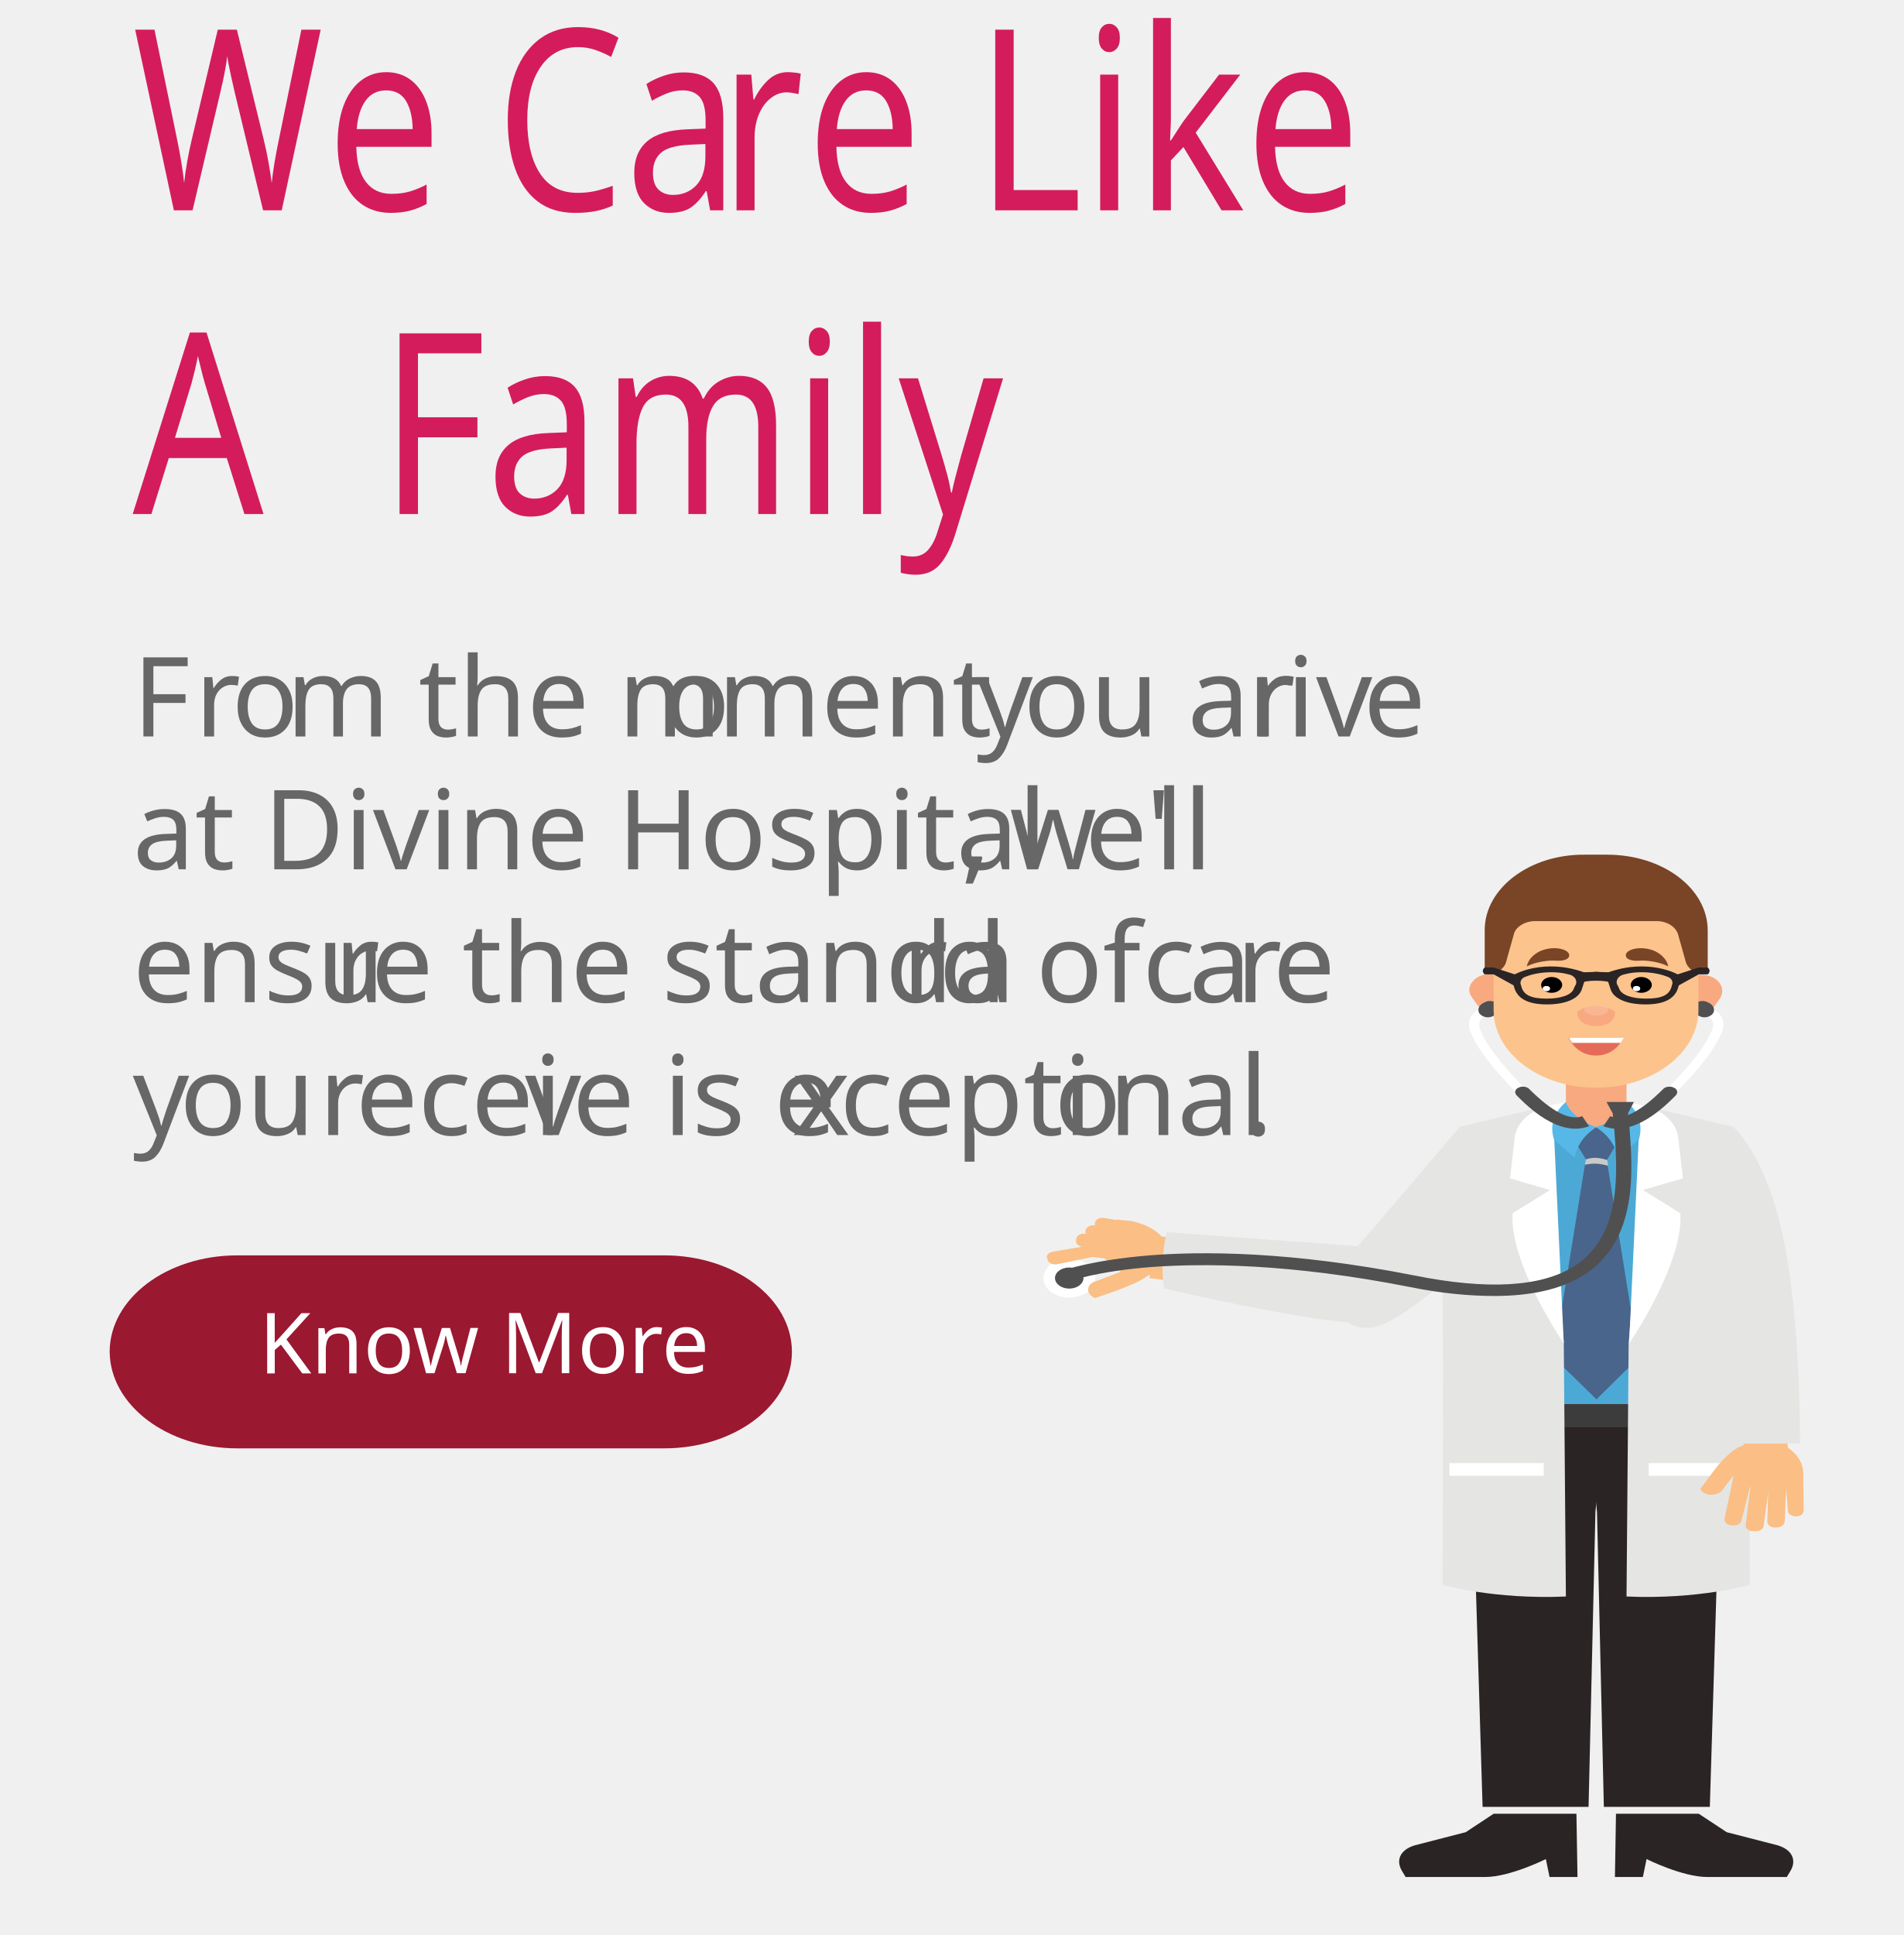
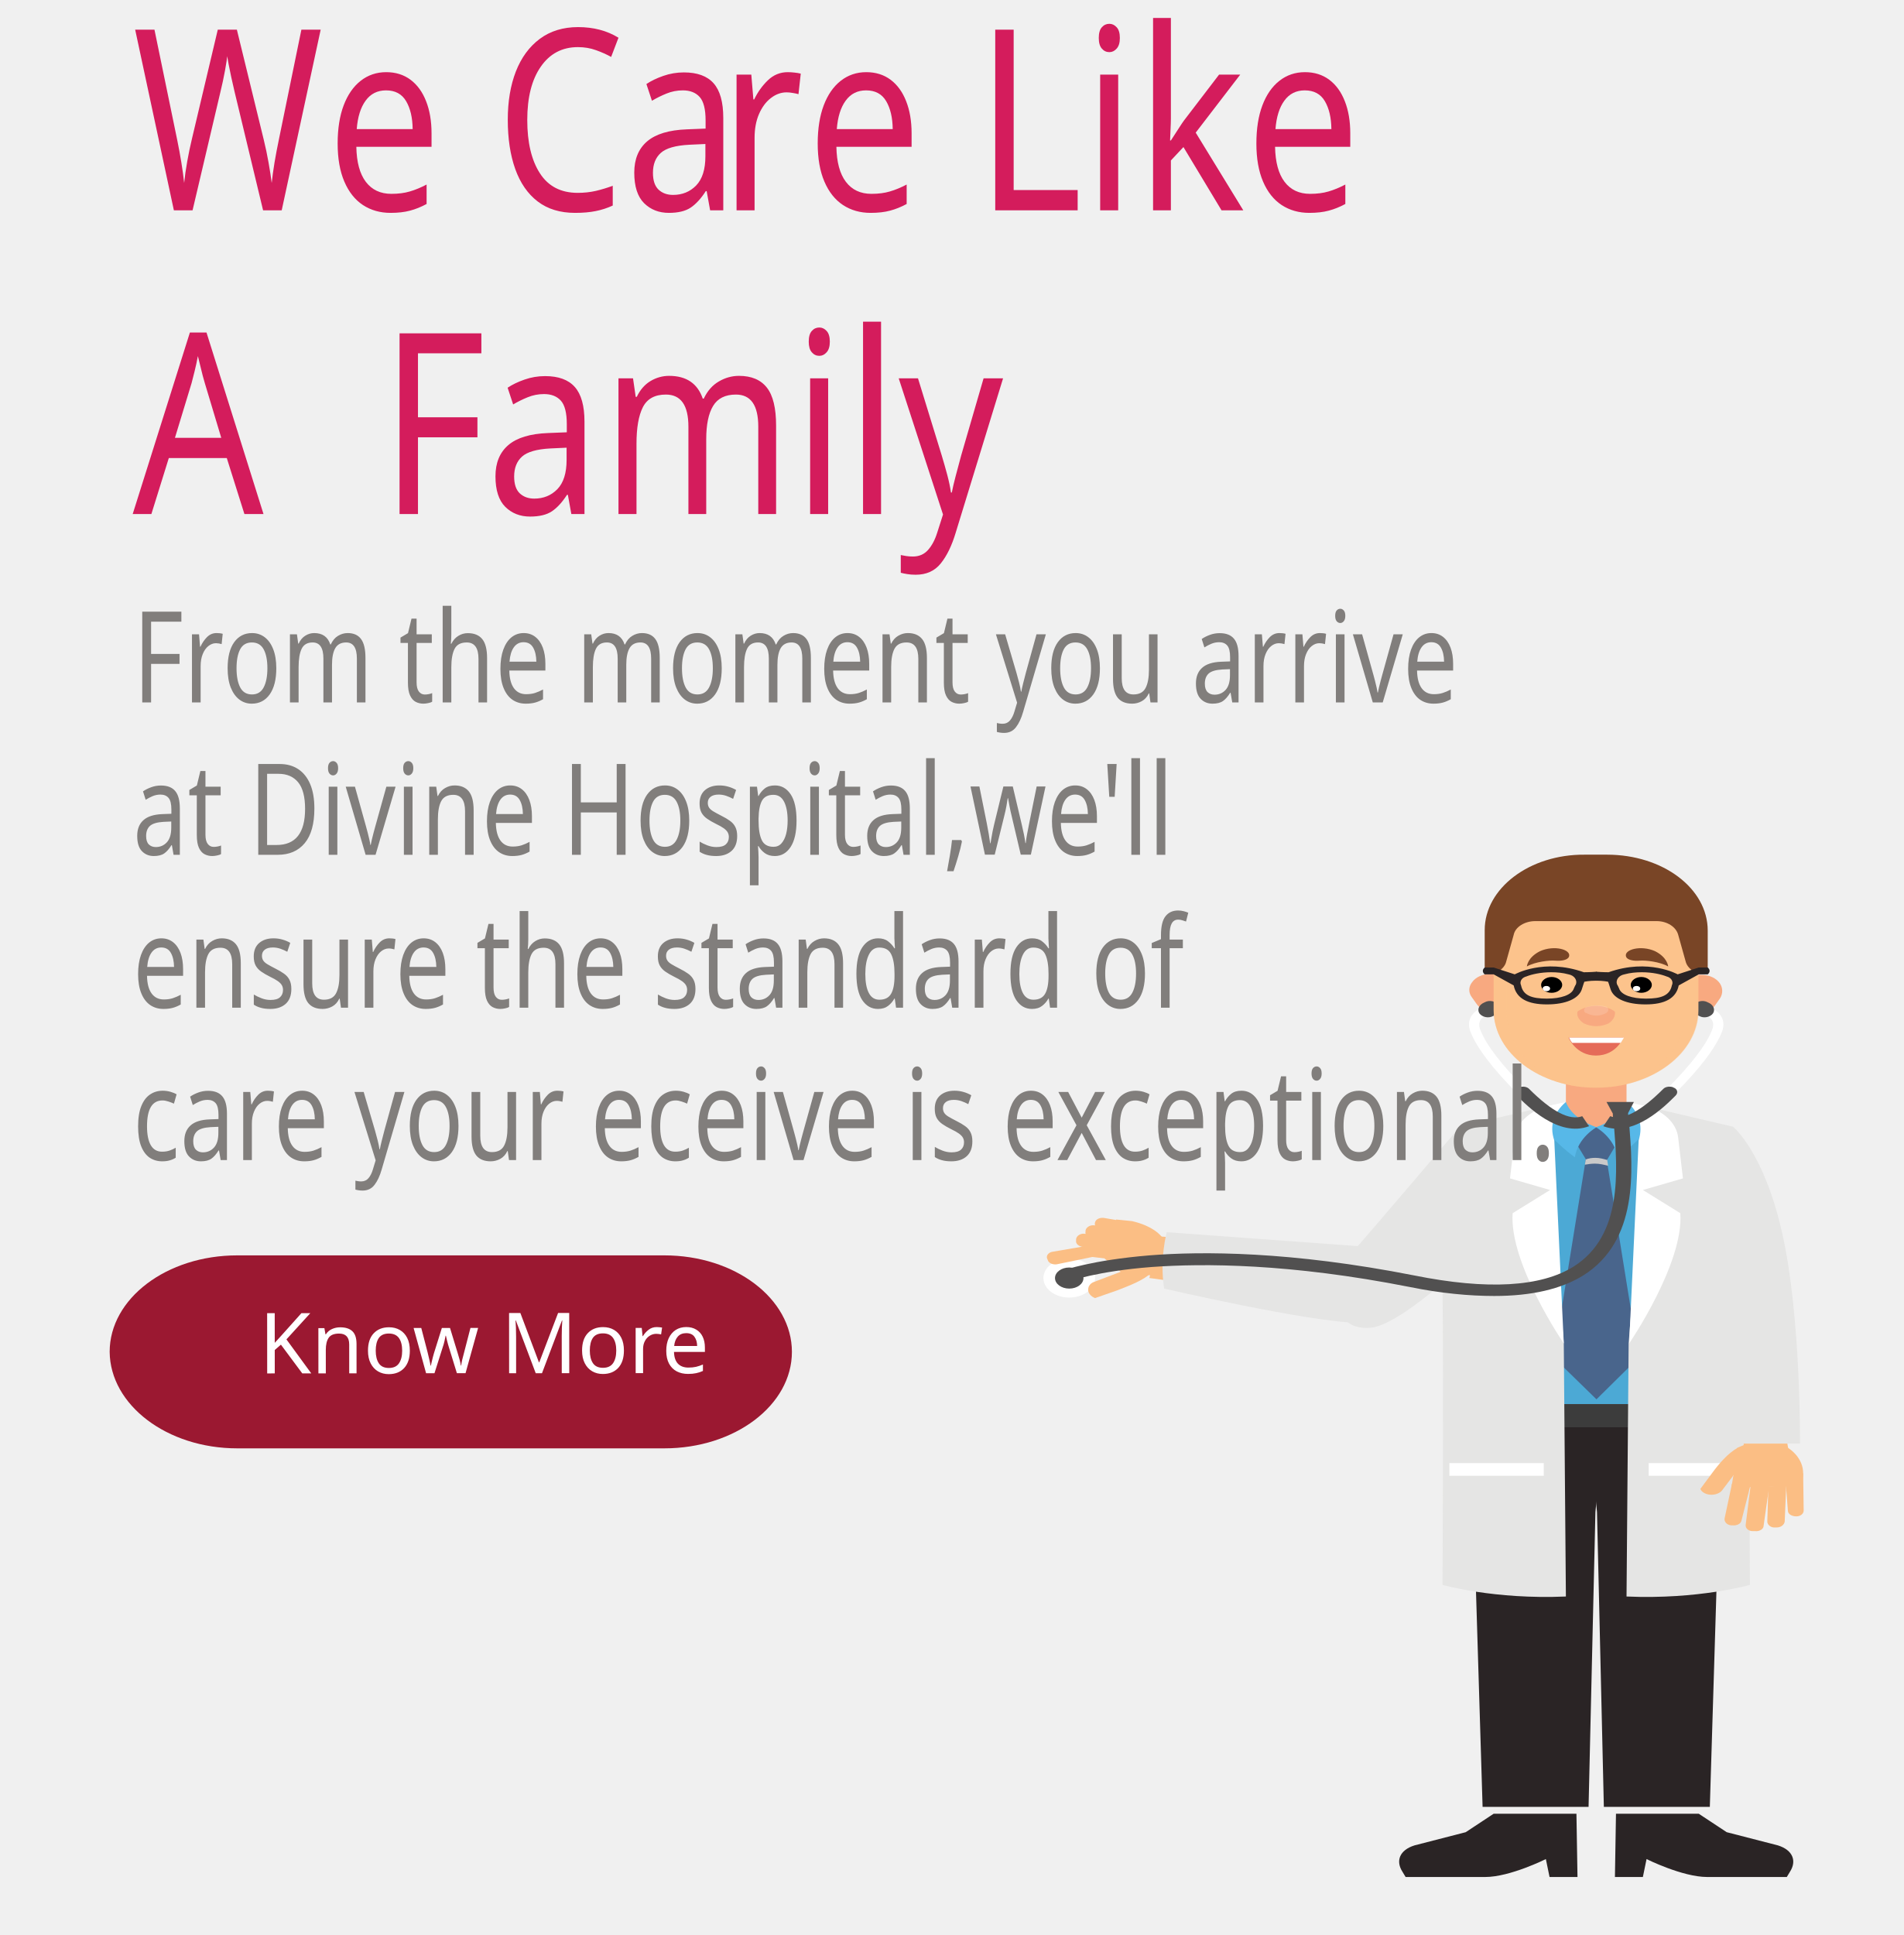
<svg xmlns="http://www.w3.org/2000/svg" version="1.1" id="Layer_1" x="0px" y="0px" viewBox="0 0 361 367" style="enable-background:new 0 0 361 367;" xml:space="preserve">
  <style type="text/css">
	.st0{fill:#D41C5C;}
	.st1{font-family:'TimesNewRomanPS-BoldMT';}
	.st2{font-size:48px;}
	.st3{letter-spacing:-2.5;}
- 	.st4{fill:#676767;}
- 	.st5{font-family:'ACaslonPro-Regular';}
- 	.st6{font-size:21px;}
- 	.st7{fill:#4CA9D5;}
- 	.st8{fill:#49658C;}
- 	.st9{fill:#C9C9C9;}
- 	.st10{fill:#F0EFEF;}
- 	.st11{fill:#2A2425;}
- 	.st12{fill:#3C3C3C;}
- 	.st13{fill:#F8A980;}
- 	.st14{fill:none;}
- 	.st15{fill:#57B8E8;}
- 	.st16{fill:#E5E5E4;}
- 	.st17{fill:#FFFFFF;}
- 	.st18{fill:#515050;}
- 	.st19{fill:#FCC38C;}
- 	.st20{opacity:0.5;fill:#FCC38C;enable-background:new    ;}
- 	.st21{opacity:0.35;fill:#FCC38C;enable-background:new    ;}
- 	.st22{fill:#E56B59;}
- 	.st23{opacity:0.15;fill:#FFFFFF;enable-background:new    ;}
- 	.st24{fill:#794526;}
- 	.st25{opacity:0.25;fill:#FFFFFF;enable-background:new    ;}
- 	.st26{fill:#FBBE84;}
- 	.st27{opacity:0.9;fill:#91001C;}
- 	.st28{font-size:16px;}
+ 	.st4{fill:#4CA9D5;}
+ 	.st5{fill:#49658C;}
+ 	.st6{fill:#C9C9C9;}
+ 	.st7{fill:#F0EFEF;}
+ 	.st8{fill:#2A2425;}
+ 	.st9{fill:#3C3C3C;}
+ 	.st10{fill:#F8A980;}
+ 	.st11{fill:none;}
+ 	.st12{fill:#57B8E8;}
+ 	.st13{fill:#E5E5E4;}
+ 	.st14{fill:#FFFFFF;}
+ 	.st15{fill:#515050;}
+ 	.st16{fill:#FCC38C;}
+ 	.st17{opacity:0.5;fill:#FCC38C;enable-background:new    ;}
+ 	.st18{opacity:0.35;fill:#FCC38C;enable-background:new    ;}
+ 	.st19{fill:#E56B59;}
+ 	.st20{opacity:0.15;fill:#FFFFFF;enable-background:new    ;}
+ 	.st21{fill:#794526;}
+ 	.st22{opacity:0.25;fill:#FFFFFF;enable-background:new    ;}
+ 	.st23{fill:#FBBE84;}
+ 	.st24{opacity:0.9;fill:#91001C;enable-background:new    ;}
+ 	.st25{font-family:'ACaslonPro-Regular';}
+ 	.st26{font-size:16px;}
+ 	.st27{fill:#817E7C;}
+ 	.st28{font-family:'TimesNewRomanPSMT';}
+ 	.st29{font-size:24.106px;}
</style>
  <text transform="matrix(0.81 0 0 1 25.1699 39.8901)" class="st0 st1 st2 st3">W</text>
  <text transform="matrix(0.81 0 0 1 61.9033 39.8901)" class="st0 st1 st2">e Ca</text>
  <text transform="matrix(0.81 0 0 1 136.3989 39.8901)" class="st0 st1 st2">r</text>
  <text transform="matrix(0.81 0 0 1 152.9551 39.8901)" class="st0 st1 st2">e Like </text>
  <text transform="matrix(0.81 0 0 1 25.1699 97.4902)" class="st0 st1 st2 st3">A</text>
  <text transform="matrix(0.81 0 0 1 61.9033 97.4902)" class="st0 st1 st2"> Family</text>
-   <text transform="matrix(1 0 0 1 25.17 139.68)" class="st4 st5 st6">F</text>
-   <text transform="matrix(1 0 0 1 36.97 139.68)" class="st4 st5 st6">r</text>
-   <text transform="matrix(1 0 0 1 43.92 139.68)" class="st4 st5 st6">o</text>
-   <text transform="matrix(1 0 0 1 54.28 139.68)" class="st4 st5 st6">m the m</text>
-   <text transform="matrix(1 0 0 1 125.76 139.68)" class="st4 st5 st6">o</text>
-   <text transform="matrix(1 0 0 1 136.11 139.68)" class="st4 st5 st6">ment </text>
-   <text transform="matrix(1 0 0 1 185.19 139.68)" class="st4 st5 st6">y</text>
-   <text transform="matrix(1 0 0 1 194.09 139.68)" class="st4 st5 st6">ou ar</text>
-   <text transform="matrix(1 0 0 1 236.64 139.68)" class="st4 st5 st6">r</text>
-   <text transform="matrix(1 0 0 1 244.01 139.68)" class="st4 st5 st6">i</text>
-   <text transform="matrix(1 0 0 1 249.61 139.68)" class="st4 st5 st6">v</text>
-   <text transform="matrix(1 0 0 1 258.58 139.68)" class="st4 st5 st6">e</text>
-   <text transform="matrix(1 0 0 1 25.17 164.88)" class="st4 st5 st6">at Divine Hospital</text>
-   <text transform="matrix(1 0 0 1 182.29 164.88)" class="st4 st5 st6">,</text>
-   <text transform="matrix(1 0 0 1 186.15 164.88)" class="st4 st5 st6"> </text>
-   <text transform="matrix(1 0 0 1 191.49 164.88)" class="st4 st5 st6">w</text>
-   <text transform="matrix(1 0 0 1 205.77 164.88)" class="st4 st5 st6">e'</text>
-   <text transform="matrix(1 0 0 1 219.04 164.88)" class="st4 st5 st6">l</text>
-   <text transform="matrix(1 0 0 1 224.52 164.88)" class="st4 st5 st6">l</text>
-   <text transform="matrix(1 0 0 1 25.17 190.08)" class="st4 st5 st6">ensu</text>
-   <text transform="matrix(1 0 0 1 63.39 190.08)" class="st4 st5 st6">r</text>
-   <text transform="matrix(1 0 0 1 70.34 190.08)" class="st4 st5 st6">e the standa</text>
-   <text transform="matrix(1 0 0 1 171.14 190.08)" class="st4 st5 st6">r</text>
-   <text transform="matrix(1 0 0 1 178.09 190.08)" class="st4 st5 st6">d of </text>
-   <text transform="matrix(1 0 0 1 216.67 190.08)" class="st4 st5 st6">c</text>
-   <text transform="matrix(1 0 0 1 225.51 190.08)" class="st4 st5 st6">a</text>
-   <text transform="matrix(1 0 0 1 234.47 190.08)" class="st4 st5 st6">r</text>
-   <text transform="matrix(1 0 0 1 241.42 190.08)" class="st4 st5 st6">e </text>
-   <text transform="matrix(1 0 0 1 25.17 215.28)" class="st4 st5 st6">y</text>
-   <text transform="matrix(1 0 0 1 34.07 215.28)" class="st4 st5 st6">ou </text>
-   <text transform="matrix(1 0 0 1 60.49 215.28)" class="st4 st5 st6">r</text>
-   <text transform="matrix(1 0 0 1 67.44 215.28)" class="st4 st5 st6">ecei</text>
-   <text transform="matrix(1 0 0 1 99.57 215.28)" class="st4 st5 st6">v</text>
-   <text transform="matrix(1 0 0 1 108.54 215.28)" class="st4 st5 st6">e is e</text>
-   <text transform="matrix(1 0 0 1 150.18 215.28)" class="st4 st5 st6">x</text>
-   <text transform="matrix(1 0 0 1 159.27 215.28)" class="st4 st5 st6">cepti</text>
-   <text transform="matrix(1 0 0 1 199.95 215.28)" class="st4 st5 st6">o</text>
-   <text transform="matrix(1 0 0 1 210.3 215.28)" class="st4 st5 st6">nal</text>
-   <text transform="matrix(1 0 0 1 235.82 215.28)" class="st4 st5 st6">.</text>
  <g>
    <g>
      <g>
-         <path class="st7" d="M317.3,212.5c-0.6,0-1.2,0-1.9,0l-12.6-6.1l-12.6,6.1c-0.6,0-1.2,0-1.9,0c-8.6,0.4-12.6,4.7-12.4,9l0,0l0,0     c0,0.5,5.1,31.2,5.1,31.2l-1.9,13.6h23.7h23.7l-1.9-13.6c0,0,5.1-30.7,5.1-31.2l0,0l0,0C329.9,217.2,325.8,212.9,317.3,212.5z" />
-         <polygon class="st8" points="294.7,257.5 300.8,219.7 302.8,217.4 304.7,219.7 310.8,257.5 302.8,265.4    " />
-         <path class="st9" d="M300.6,220.9l0.2-1.2l2-2.3l2,2.3l0.2,1.4c-0.8-0.2-1.6-0.4-2.5-0.4C301.8,220.7,301.2,220.8,300.6,220.9z" />
-         <g>
-           <polygon class="st10" points="322.5,337.5 322.2,344 322.2,344 306.5,344 306.4,337.5     " />
-           <path class="st11" d="M311.6,356h-5.3l0.2-12h15.7l5.3,3.5l9.7,2.5c2.9,0.9,3.6,3,2.3,5l-0.6,1h-15.1c-4.7,0-11.5-3.4-11.5-3.4      L311.6,356z" />
-           <polygon class="st10" points="283,337.5 283.3,344 283.3,344 299,344 299.1,337.5     " />
-           <path class="st11" d="M293.9,356h5.3l-0.2-12h-15.7l-5.3,3.5l-9.7,2.5c-2.9,0.9-3.6,3-2.3,5l0.6,1h15.1c4.7,0,11.5-3.4,11.5-3.4      L293.9,356z" />
-         </g>
-         <g>
-           <polygon class="st11" points="302.9,286.8 304.2,342.7 324.3,342.7 326.6,267.6 301.1,267.6     " />
-           <g>
-             <polygon class="st11" points="302.6,286.8 301.3,342.7 281.2,342.7 278.9,267.6 304.4,267.6      " />
-           </g>
-           <rect x="279" y="266.3" class="st12" width="47.5" height="4.4" />
-         </g>
-         <path class="st13" d="M297,210.6L297,210.6V200h11.5v10.5l0,0v4c-3.3,1.8-8.3,1.8-11.5,0V210.6z" />
-         <path class="st8" d="M302.6,219.6c-0.7,0-1.3,0.1-1.8,0.3l-3.7-6.1h5.7h5.7l-3.7,6.2C304.1,219.8,303.4,219.6,302.6,219.6z" />
-         <g>
-           <g>
-             <path class="st14" d="M297.1,209.4c0.1-0.1,0.1-0.1,0.2-0.2l-0.7,0.1c0.3-0.1,0.6-0.2,0.9-0.3L297.1,209.4z" />
-             <path class="st14" d="M308.2,209.2l-0.1-0.1c0.3,0.1,0.7,0.2,1,0.3L308.2,209.2z" />
-           </g>
-         </g>
-         <path class="st15" d="M297,209c0,0,0.8,3,5.8,4.8c0,0-3.5,1.9-4.1,5.7c0,0-4.4-3.2-5.8-5.8C291.5,211,297,209,297,209z" />
-         <path class="st16" d="M293,209.9l-16.2,3.8c0,0-3.4,11.9-3.2,30.1c0.2,18.2,0,56.8,0,56.8s9.8,2.8,23.4,2.2l-0.4-48L293,209.9z" />
-         <g>
-           <path class="st17" d="M294.8,216.3l1.8,38.5c0,0-10.4-15.2-9.7-24.7l7.1-4.4l-7.6-2.2l0.9-7.7c0.3-2.9,3-5.3,6.6-6.1l3.1-0.7      C294.8,210.9,293.8,213.4,294.8,216.3z" />
-         </g>
-         <path class="st15" d="M308.5,209c0,0-0.8,3-5.8,4.8c0,0,3.5,1.9,4.1,5.7c0,0,4.4-3.2,5.8-5.8C314,211,308.5,209,308.5,209z" />
-         <path class="st16" d="M312.5,209.9l16.2,3.8c0,0,3.4,11.9,3.2,30.1c-0.2,18.2,0,56.8,0,56.8s-9.8,2.8-23.4,2.2l0.4-48     L312.5,209.9z" />
-         <g>
-           <path class="st17" d="M310.8,216.3l-1.8,38.5c0,0,10.4-15.2,9.7-24.7l-7.1-4.4l7.6-2.2l-0.9-7.7c-0.3-2.9-3-5.3-6.6-6.1      l-3.1-0.7C310.8,210.9,311.7,213.4,310.8,216.3z" />
-         </g>
-         <g>
-           <path class="st16" d="M276.9,213.7c0,0-16.6,19.5-18.9,22.1c-2.2,2.6-4,3.3-4.5,3.5c0,0-2.9,13.6,6.7,12.5      c5.8-0.7,20.9-14.4,23.3-19.2C287.7,224.3,276.9,213.7,276.9,213.7z" />
-         </g>
-         <g>
-           <g>
-             <path class="st13" d="M321.7,192.4h-1.8v-7.5h2.8c1.5,0,2.8,0.6,3.5,1.6c0.6,0.9,0.6,2,0,2.9l-1,1.4       C324.5,191.8,323.2,192.4,321.7,192.4z" />
-             <path class="st13" d="M280.2,190.6l-1-1.4c-0.7-0.9-0.7-2,0-2.9c0.7-1,2.1-1.6,3.5-1.6h2.8v7.5h-1.8       C282.3,192.2,281,191.6,280.2,190.6z" />
-           </g>
-           <g>
-             <g>
-               <path class="st17" d="M301.2,213.3c-3.7,1.4-8-0.5-13.2-5.7c-5-5-7.9-8.9-9.1-11.9c-1-2.6,0.9-4.1,2.2-4.6h0.1l0.8,1.4        l-0.4-0.7l0.4,0.7c-0.2,0.1-2.1,0.8-1.2,2.9c1.1,2.8,4,6.6,8.8,11.4c4.5,4.5,8.1,6.3,10.7,5.3L301.2,213.3z" />
-               <path class="st18" d="M301.4,213.6c-5.8,2.2-11.8-3.9-13.7-5.8c-0.5-0.5-0.4-1.2,0.3-1.5c0.1,0,0.2-0.1,0.2-0.1        c0.6-0.2,1.4-0.1,1.8,0.3c4.3,4.3,7.7,6.1,10.1,5.2L301.4,213.6z" />
+         <path class="st4" d="M317.3,212.5c-0.6,0-1.2,0-1.9,0l-12.6-6.1l-12.6,6.1c-0.6,0-1.2,0-1.9,0c-8.6,0.4-12.6,4.7-12.4,9l0,0l0,0     c0,0.5,5.1,31.2,5.1,31.2l-1.9,13.6h23.7h23.7l-1.9-13.6c0,0,5.1-30.7,5.1-31.2l0,0l0,0C329.9,217.2,325.8,212.9,317.3,212.5z" />
+         <polygon class="st5" points="294.7,257.5 300.8,219.7 302.8,217.4 304.7,219.7 310.8,257.5 302.8,265.4    " />
+         <path class="st6" d="M300.6,220.9l0.2-1.2l2-2.3l2,2.3l0.2,1.4c-0.8-0.2-1.6-0.4-2.5-0.4C301.8,220.7,301.2,220.8,300.6,220.9z" />
+         <g>
+           <polygon class="st7" points="322.5,337.5 322.2,344 322.2,344 306.5,344 306.4,337.5     " />
+           <path class="st8" d="M311.6,356h-5.3l0.2-12h15.7l5.3,3.5l9.7,2.5c2.9,0.9,3.6,3,2.3,5l-0.6,1h-15.1c-4.7,0-11.5-3.4-11.5-3.4      L311.6,356z" />
+           <polygon class="st7" points="283,337.5 283.3,344 283.3,344 299,344 299.1,337.5     " />
+           <path class="st8" d="M293.9,356h5.3l-0.2-12h-15.7l-5.3,3.5l-9.7,2.5c-2.9,0.9-3.6,3-2.3,5l0.6,1h15.1c4.7,0,11.5-3.4,11.5-3.4      L293.9,356z" />
+         </g>
+         <g>
+           <polygon class="st8" points="302.9,286.8 304.2,342.7 324.3,342.7 326.6,267.6 301.1,267.6     " />
+           <g>
+             <polygon class="st8" points="302.6,286.8 301.3,342.7 281.2,342.7 278.9,267.6 304.4,267.6      " />
+           </g>
+           <rect x="279" y="266.3" class="st9" width="47.5" height="4.4" />
+         </g>
+         <path class="st10" d="M297,210.6L297,210.6V200h11.5v10.5l0,0v4c-3.3,1.8-8.3,1.8-11.5,0V210.6z" />
+         <path class="st5" d="M302.6,219.6c-0.7,0-1.3,0.1-1.8,0.3l-3.7-6.1h5.7h5.7l-3.7,6.2C304.1,219.8,303.4,219.6,302.6,219.6z" />
+         <g>
+           <g>
+             <path class="st11" d="M297.1,209.4c0.1-0.1,0.1-0.1,0.2-0.2l-0.7,0.1c0.3-0.1,0.6-0.2,0.9-0.3L297.1,209.4z" />
+             <path class="st11" d="M308.2,209.2l-0.1-0.1c0.3,0.1,0.7,0.2,1,0.3L308.2,209.2z" />
+           </g>
+         </g>
+         <path class="st12" d="M297,209c0,0,0.8,3,5.8,4.8c0,0-3.5,1.9-4.1,5.7c0,0-4.4-3.2-5.8-5.8C291.5,211,297,209,297,209z" />
+         <path class="st13" d="M293,209.9l-16.2,3.8c0,0-3.4,11.9-3.2,30.1c0.2,18.2,0,56.8,0,56.8s9.8,2.8,23.4,2.2l-0.4-48L293,209.9z" />
+         <g>
+           <path class="st14" d="M294.8,216.3l1.8,38.5c0,0-10.4-15.2-9.7-24.7l7.1-4.4l-7.6-2.2l0.9-7.7c0.3-2.9,3-5.3,6.6-6.1l3.1-0.7      C294.8,210.9,293.8,213.4,294.8,216.3z" />
+         </g>
+         <path class="st12" d="M308.5,209c0,0-0.8,3-5.8,4.8c0,0,3.5,1.9,4.1,5.7c0,0,4.4-3.2,5.8-5.8C314,211,308.5,209,308.5,209z" />
+         <path class="st13" d="M312.5,209.9l16.2,3.8c0,0,3.4,11.9,3.2,30.1c-0.2,18.2,0,56.8,0,56.8s-9.8,2.8-23.4,2.2l0.4-48     L312.5,209.9z" />
+         <g>
+           <path class="st14" d="M310.8,216.3l-1.8,38.5c0,0,10.4-15.2,9.7-24.7l-7.1-4.4l7.6-2.2l-0.9-7.7c-0.3-2.9-3-5.3-6.6-6.1      l-3.1-0.7C310.8,210.9,311.7,213.4,310.8,216.3z" />
+         </g>
+         <g>
+           <path class="st13" d="M276.9,213.7c0,0-16.6,19.5-18.9,22.1c-2.2,2.6-4,3.3-4.5,3.5c0,0-2.9,13.6,6.7,12.5      c5.8-0.7,20.9-14.4,23.3-19.2C287.7,224.3,276.9,213.7,276.9,213.7z" />
+         </g>
+         <g>
+           <g>
+             <path class="st10" d="M321.7,192.4h-1.8v-7.5h2.8c1.5,0,2.8,0.6,3.5,1.6c0.6,0.9,0.6,2,0,2.9l-1,1.4       C324.5,191.8,323.2,192.4,321.7,192.4z" />
+             <path class="st10" d="M280.2,190.6l-1-1.4c-0.7-0.9-0.7-2,0-2.9c0.7-1,2.1-1.6,3.5-1.6h2.8v7.5h-1.8       C282.3,192.2,281,191.6,280.2,190.6z" />
+           </g>
+           <g>
+             <g>
+               <path class="st14" d="M301.2,213.3c-3.7,1.4-8-0.5-13.2-5.7c-5-5-7.9-8.9-9.1-11.9c-1-2.6,0.9-4.1,2.2-4.6h0.1l0.8,1.4        l-0.4-0.7l0.4,0.7c-0.2,0.1-2.1,0.8-1.2,2.9c1.1,2.8,4,6.6,8.8,11.4c4.5,4.5,8.1,6.3,10.7,5.3L301.2,213.3z" />
+               <path class="st15" d="M301.4,213.6c-5.8,2.2-11.8-3.9-13.7-5.8c-0.5-0.5-0.4-1.2,0.3-1.5c0.1,0,0.2-0.1,0.2-0.1        c0.6-0.2,1.4-0.1,1.8,0.3c4.3,4.3,7.7,6.1,10.1,5.2L301.4,213.6z" />
              <g>
-                 <path class="st18" d="M280.6,192.2L280.6,192.2c0.5,0.7,1.7,1,2.6,0.5l0.4-0.2c0.8-0.4,1.1-1.2,0.6-1.9l0,0         c-0.5-0.7-1.7-1-2.6-0.5l-0.4,0.2C280.4,190.8,280.2,191.6,280.6,192.2z" />
+                 <path class="st15" d="M280.6,192.2L280.6,192.2c0.5,0.7,1.7,1,2.6,0.5l0.4-0.2c0.8-0.4,1.1-1.2,0.6-1.9l0,0         c-0.5-0.7-1.7-1-2.6-0.5l-0.4,0.2C280.4,190.8,280.2,191.6,280.6,192.2z" />
              </g>
            </g>
            <g>
-               <path class="st17" d="M304.3,213.3c3.7,1.4,8-0.5,13.2-5.7c5-5,7.9-8.9,9.1-11.9c1-2.6-0.9-4.1-2.2-4.6h-0.1l-0.8,1.4l0.4-0.7        l-0.4,0.7c0.2,0.1,2.1,0.8,1.2,2.9c-1.1,2.8-4,6.6-8.8,11.4c-4.5,4.5-8.1,6.3-10.7,5.3L304.3,213.3z" />
-               <path class="st18" d="M304.1,213.6c5.8,2.2,11.8-3.9,13.7-5.8c0.5-0.5,0.4-1.2-0.3-1.5c-0.1,0-0.2-0.1-0.2-0.1        c-0.6-0.2-1.4-0.1-1.8,0.3c-4.3,4.3-7.7,6.1-10.1,5.2L304.1,213.6z" />
+               <path class="st14" d="M304.3,213.3c3.7,1.4,8-0.5,13.2-5.7c5-5,7.9-8.9,9.1-11.9c1-2.6-0.9-4.1-2.2-4.6h-0.1l-0.8,1.4l0.4-0.7        l-0.4,0.7c0.2,0.1,2.1,0.8,1.2,2.9c-1.1,2.8-4,6.6-8.8,11.4c-4.5,4.5-8.1,6.3-10.7,5.3L304.3,213.3z" />
+               <path class="st15" d="M304.1,213.6c5.8,2.2,11.8-3.9,13.7-5.8c0.5-0.5,0.4-1.2-0.3-1.5c-0.1,0-0.2-0.1-0.2-0.1        c-0.6-0.2-1.4-0.1-1.8,0.3c-4.3,4.3-7.7,6.1-10.1,5.2L304.1,213.6z" />
              <g>
-                 <path class="st18" d="M324.9,192.2L324.9,192.2c-0.5,0.7-1.7,1-2.6,0.5l-0.4-0.2c-0.8-0.4-1.1-1.2-0.6-1.9l0,0         c0.5-0.7,1.7-1,2.6-0.5l0.4,0.2C325.1,190.8,325.3,191.6,324.9,192.2z" />
+                 <path class="st15" d="M324.9,192.2L324.9,192.2c-0.5,0.7-1.7,1-2.6,0.5l-0.4-0.2c-0.8-0.4-1.1-1.2-0.6-1.9l0,0         c0.5-0.7,1.7-1,2.6-0.5l0.4,0.2C325.1,190.8,325.3,191.6,324.9,192.2z" />
              </g>
            </g>
          </g>
          <g>
            <g>
              <g>
-                 <path class="st19" d="M283.3,191.6V179c0-8.1,8.7-14.7,19.4-14.7c10.7,0,19.4,6.6,19.4,14.7v12.6c0,8.1-8.7,14.7-19.4,14.7         S283.3,199.7,283.3,191.6z" />
-                 <path class="st20" d="M292,186.4c0-1.3,1.3-2.3,3-2.3c1.6,0,3,1,3,2.3s-1.3,2.3-3,2.3S292,187.7,292,186.4z" />
-                 <path class="st20" d="M307.6,186.4c0-1.3,1.3-2.3,3-2.3c1.6,0,3,1,3,2.3s-1.3,2.3-3,2.3S307.6,187.7,307.6,186.4z" />
+                 <path class="st16" d="M283.3,191.6V179c0-8.1,8.7-14.7,19.4-14.7c10.7,0,19.4,6.6,19.4,14.7v12.6c0,8.1-8.7,14.7-19.4,14.7         S283.3,199.7,283.3,191.6z" />
+                 <path class="st17" d="M292,186.4c0-1.3,1.3-2.3,3-2.3c1.6,0,3,1,3,2.3s-1.3,2.3-3,2.3S292,187.7,292,186.4z" />
+                 <path class="st17" d="M307.6,186.4c0-1.3,1.3-2.3,3-2.3c1.6,0,3,1,3,2.3s-1.3,2.3-3,2.3S307.6,187.7,307.6,186.4z" />
                <g>
-                   <path class="st13" d="M300.4,194.1L300.4,194.1c-0.9-0.6-1.4-1.4-1.2-2.2c0-0.1,0.2-0.2,0.4-0.3c1.9-1.1,4.4-1.1,6.3,0          c0.2,0.1,0.4,0.3,0.4,0.3c0.1,0.8-0.3,1.6-1.2,2.2C303.6,194.8,301.9,194.8,300.4,194.1z" />
+                   <path class="st10" d="M300.4,194.1L300.4,194.1c-0.9-0.6-1.4-1.4-1.2-2.2c0-0.1,0.2-0.2,0.4-0.3c1.9-1.1,4.4-1.1,6.3,0          c0.2,0.1,0.4,0.3,0.4,0.3c0.1,0.8-0.3,1.6-1.2,2.2C303.6,194.8,301.9,194.8,300.4,194.1z" />
                  <g>
                    <g>
                      <path d="M309.3,186.8c0-0.8,0.9-1.5,2-1.5s2,0.7,2,1.5s-0.9,1.5-2,1.5C310.2,188.3,309.3,187.6,309.3,186.8z" />
-                       <path class="st17" d="M309.7,187.5c0-0.3,0.3-0.5,0.7-0.5c0.4,0,0.7,0.2,0.7,0.5s-0.3,0.5-0.7,0.5            S309.7,187.8,309.7,187.5z" />
+                       <path class="st14" d="M309.7,187.5c0-0.3,0.3-0.5,0.7-0.5c0.4,0,0.7,0.2,0.7,0.5s-0.3,0.5-0.7,0.5            S309.7,187.8,309.7,187.5z" />
                    </g>
                    <g>
                      <path d="M292.3,186.8c0-0.8,0.9-1.5,2-1.5s2,0.7,2,1.5s-0.9,1.5-2,1.5C293.1,188.3,292.3,187.6,292.3,186.8z" />
-                       <path class="st17" d="M292.6,187.5c0-0.3,0.3-0.5,0.7-0.5c0.4,0,0.7,0.2,0.7,0.5s-0.3,0.5-0.7,0.5            C293,188,292.6,187.8,292.6,187.5z" />
+                       <path class="st14" d="M292.6,187.5c0-0.3,0.3-0.5,0.7-0.5c0.4,0,0.7,0.2,0.7,0.5s-0.3,0.5-0.7,0.5            C293,188,292.6,187.8,292.6,187.5z" />
                    </g>
                  </g>
                </g>
                <g>
-                   <path class="st21" d="M285.7,191.6V179c0-8.1,7.6-14.7,17-14.7c-10.7,0-19.4,6.6-19.4,14.7v12.6c0,8.1,8.7,14.7,19.4,14.7          C293.3,206.3,285.7,199.7,285.7,191.6z" />
-                   <path class="st21" d="M302.8,164.3c9.4,0,17,6.6,17,14.7v12.6c0,8.1-7.6,14.7-17,14.7c10.7,0,19.4-6.6,19.4-14.7V179          C322.2,170.9,313.5,164.3,302.8,164.3z" />
+                   <path class="st18" d="M285.7,191.6V179c0-8.1,7.6-14.7,17-14.7c-10.7,0-19.4,6.6-19.4,14.7v12.6c0,8.1,8.7,14.7,19.4,14.7          C293.3,206.3,285.7,199.7,285.7,191.6z" />
+                   <path class="st18" d="M302.8,164.3c9.4,0,17,6.6,17,14.7v12.6c0,8.1-7.6,14.7-17,14.7c10.7,0,19.4-6.6,19.4-14.7V179          C322.2,170.9,313.5,164.3,302.8,164.3z" />
                </g>
              </g>
            </g>
            <g>
-               <path class="st22" d="M297.5,196.8c0,0,1.4,3.4,5.2,3.4c3.9,0,5.2-3.4,5.2-3.4H297.5z" />
-               <path class="st17" d="M307.4,197.8c0.4-0.6,0.6-1,0.6-1h-10.4c0,0,0.2,0.5,0.6,1H307.4z" />
-             </g>
-           </g>
-           <path class="st23" d="M300.9,191c-0.5,0.2-0.6,0.8-0.2,1.1c0,0,0,0,0.1,0l0,0c1.3,0.7,2.7,0.7,3.9,0c0,0,0.1,0,0.1-0.1l0,0      c0.4-0.3,0.3-0.9-0.2-1.1C303.4,190.6,302.1,190.6,300.9,191z" />
-           <path class="st24" d="M297.6,181.4c-0.2,0.7-1.5,0.9-2.6,0.8c-1.1-0.1-3.8,0.2-5.4,1.1c0,0,0.1-1.7,2.5-2.9      C294.8,179.2,298,180.1,297.6,181.4z" />
-           <path class="st24" d="M308.4,181.4c0.2,0.7,1.5,0.9,2.6,0.8c1.1-0.1,3.8,0.2,5.4,1.1c0,0-0.1-1.7-2.5-2.9      C311.2,179.2,308,180.1,308.4,181.4z" />
-           <g>
-             <path class="st24" d="M281.6,176.4v8.3c0.4-0.1,0.8-0.1,1.2-0.1h0.6c1.2-0.4,2.1-1.3,2.3-2.3l1.4-5c0.3-1.5,2.1-2.6,4.1-2.6       h6.5h10h6.5c2,0,3.7,1.1,4.1,2.6l1.4,5c0.2,0.9,0.9,1.6,1.8,2.1h1.2c0.4,0,0.8,0,1.2,0.1v-8c0-8-8.5-14.4-19.1-14.4h-4.2       C290.1,162,281.6,168.5,281.6,176.4z" />
-           </g>
-           <g>
-             <g>
-               <path class="st25" d="M477.9,267.8c-0.4,1.7-2.5,2.8-5.5,2.8c-3.1,0-4.8-0.9-5.3-3.6l-0.1-0.5c-0.1-0.9,0.3-1.7,1.1-2        c1.1-0.5,2.9-1.1,5-1.1c1.2,0,2.3,0.2,3.5,0.5c1.1,0.4,1.8,1.6,1.5,2.7C478.1,267,478,267.4,477.9,267.8z" />
-               <path class="st11" d="M300.4,184.4c-7.6-2.7-13.1,0.4-13.1,0.4l-4-1.3c0,0-0.7,0-1.7,0l0,0c-0.8,0.7,0,1.3,0,1.3h1.7l3.8,2.1        c0.5,2.5,2.7,3.6,6.3,3.6c3.6,0,6-1.1,6.6-2.8c0.3-1,0.5-1.5,0.5-1.5s0.9-0.2,2.3-0.2v-1.7        C301.6,184.4,300.4,184.4,300.4,184.4z M298.5,187.5c-0.4,1.2-2.4,1.9-5.1,1.9c-2.9,0-4.5-0.6-4.9-2.5l-0.1-0.3        c-0.1-0.6,0.3-1.2,1.1-1.4c1-0.4,2.7-0.8,4.7-0.8c1.1,0,2.2,0.1,3.3,0.4c1.1,0.2,1.7,1.1,1.4,1.9        C298.7,187,298.6,187.3,298.5,187.5z" />
-             </g>
-             <g>
-               <path class="st25" d="M487.1,267.8c0.4,1.7,2.5,2.8,5.5,2.8c3.1,0,4.8-0.9,5.3-3.6l0.1-0.5c0.1-0.9-0.3-1.7-1.1-2        c-1.1-0.5-2.9-1.1-5-1.1c-1.2,0-2.3,0.2-3.5,0.5c-1.1,0.4-1.8,1.6-1.5,2.7C486.9,267,487,267.4,487.1,267.8z" />
-               <path class="st11" d="M305.1,184.4c7.6-2.7,13.1,0.4,13.1,0.4l4-1.3c0,0,0.7,0,1.7,0l0,0c0.8,0.7,0,1.3,0,1.3h-1.7l-3.8,2.1        c-0.5,2.5-2.7,3.6-6.3,3.6c-3.6,0-6-1.1-6.6-2.8c-0.3-1-0.5-1.5-0.5-1.5s-0.9-0.2-2.3-0.2v-1.7        C303.9,184.4,305.1,184.4,305.1,184.4z M307.1,187.5c0.4,1.2,2.4,1.9,5.1,1.9c2.9,0,4.5-0.6,4.9-2.5l0.1-0.3        c0.1-0.6-0.3-1.2-1.1-1.4c-1-0.4-2.7-0.8-4.7-0.8c-1.1,0-2.2,0.1-3.3,0.4c-1.1,0.2-1.7,1.1-1.4,1.9        C306.9,187,307,187.3,307.1,187.5z" />
-             </g>
-           </g>
-         </g>
-       </g>
-       <rect x="274.9" y="277.5" class="st17" width="17.9" height="2.4" />
-       <rect x="312.7" y="277.5" class="st17" width="17.9" height="2.4" />
-       <g>
-         <g>
-           <g>
-             <path class="st26" d="M342,279.4l0.1,7.1c0,0.6-0.6,1.1-1.4,1.1l0,0c-0.8,0-1.6-0.4-1.6-1.1l-0.4-5.3L342,279.4z" />
-           </g>
-         </g>
-         <g>
-           <path class="st26" d="M324.8,279.3l-2.3,3.1c0.3,0.7,1.2,1.1,2.1,1.1c0.8,0,1.6-0.3,2-0.8l2.8-3.7l0.2-4.4      C327.7,275.6,325.9,277.8,324.8,279.3z" />
-           <path class="st26" d="M328.9,279l-0.5,3.1l13.4-0.2l0.2-2.3c0.1-2.9-2.3-5.1-4.6-5.8l-5.7-0.1l-1.5,0.6      c-0.2,0.1-0.5,0.2-0.7,0.3L328.9,279z" />
-         </g>
-         <path class="st26" d="M337,289.7c0.8,0,1.4-0.5,1.5-1.1l0.3-7l-3.4,0.4l-0.2,6.6c0,0.6,0.7,1.2,1.5,1.1" />
-         <path class="st26" d="M328.5,281.4l-1.4,6.6c-0.1,0.6,0.4,1.2,1.2,1.3h0.3c0.8,0.1,1.6-0.3,1.7-0.9l1.7-6.7l0.1-1.5L328.5,281.4z     " />
-         <path class="st26" d="M335.7,280.9l-3.6,0.3l-1,8c-0.1,0.6,0.5,1.2,1.3,1.2h0.5c0.8,0.1,1.6-0.4,1.6-1L335.7,280.9z" />
-         <path class="st26" d="M331.6,241.8l4.5-0.2c0,0,2.1,8.7,1.8,12.5c-0.7,11.5,1.4,21.3,1.4,21.3l-8.6-0.9     C330.7,274.4,332,247.6,331.6,241.8z" />
-       </g>
-       <path class="st16" d="M328.7,213.7c0,0,5.9,4.7,9.4,20.5s3.3,39.6,3.3,39.6h-13l-1.9-32.3L328.7,213.7z" />
+               <path class="st19" d="M297.5,196.8c0,0,1.4,3.4,5.2,3.4c3.9,0,5.2-3.4,5.2-3.4H297.5z" />
+               <path class="st14" d="M307.4,197.8c0.4-0.6,0.6-1,0.6-1h-10.4c0,0,0.2,0.5,0.6,1H307.4z" />
+             </g>
+           </g>
+           <path class="st20" d="M300.9,191c-0.5,0.2-0.6,0.8-0.2,1.1c0,0,0,0,0.1,0l0,0c1.3,0.7,2.7,0.7,3.9,0c0,0,0.1,0,0.1-0.1l0,0      c0.4-0.3,0.3-0.9-0.2-1.1C303.4,190.6,302.1,190.6,300.9,191z" />
+           <path class="st21" d="M297.6,181.4c-0.2,0.7-1.5,0.9-2.6,0.8c-1.1-0.1-3.8,0.2-5.4,1.1c0,0,0.1-1.7,2.5-2.9      C294.8,179.2,298,180.1,297.6,181.4z" />
+           <path class="st21" d="M308.4,181.4c0.2,0.7,1.5,0.9,2.6,0.8c1.1-0.1,3.8,0.2,5.4,1.1c0,0-0.1-1.7-2.5-2.9      C311.2,179.2,308,180.1,308.4,181.4z" />
+           <g>
+             <path class="st21" d="M281.6,176.4v8.3c0.4-0.1,0.8-0.1,1.2-0.1h0.6c1.2-0.4,2.1-1.3,2.3-2.3l1.4-5c0.3-1.5,2.1-2.6,4.1-2.6       h6.5h10h6.5c2,0,3.7,1.1,4.1,2.6l1.4,5c0.2,0.9,0.9,1.6,1.8,2.1h1.2c0.4,0,0.8,0,1.2,0.1v-8c0-8-8.5-14.4-19.1-14.4h-4.2       C290.1,162,281.6,168.5,281.6,176.4z" />
+           </g>
+           <g>
+             <g>
+               <path class="st22" d="M477.9,267.8c-0.4,1.7-2.5,2.8-5.5,2.8c-3.1,0-4.8-0.9-5.3-3.6l-0.1-0.5c-0.1-0.9,0.3-1.7,1.1-2        c1.1-0.5,2.9-1.1,5-1.1c1.2,0,2.3,0.2,3.5,0.5c1.1,0.4,1.8,1.6,1.5,2.7C478.1,267,478,267.4,477.9,267.8z" />
+               <path class="st8" d="M300.4,184.4c-7.6-2.7-13.1,0.4-13.1,0.4l-4-1.3c0,0-0.7,0-1.7,0l0,0c-0.8,0.7,0,1.3,0,1.3h1.7l3.8,2.1        c0.5,2.5,2.7,3.6,6.3,3.6c3.6,0,6-1.1,6.6-2.8c0.3-1,0.5-1.5,0.5-1.5s0.9-0.2,2.3-0.2v-1.7        C301.6,184.4,300.4,184.4,300.4,184.4z M298.5,187.5c-0.4,1.2-2.4,1.9-5.1,1.9c-2.9,0-4.5-0.6-4.9-2.5l-0.1-0.3        c-0.1-0.6,0.3-1.2,1.1-1.4c1-0.4,2.7-0.8,4.7-0.8c1.1,0,2.2,0.1,3.3,0.4c1.1,0.2,1.7,1.1,1.4,1.9        C298.7,187,298.6,187.3,298.5,187.5z" />
+             </g>
+             <g>
+               <path class="st22" d="M487.1,267.8c0.4,1.7,2.5,2.8,5.5,2.8c3.1,0,4.8-0.9,5.3-3.6l0.1-0.5c0.1-0.9-0.3-1.7-1.1-2        c-1.1-0.5-2.9-1.1-5-1.1c-1.2,0-2.3,0.2-3.5,0.5c-1.1,0.4-1.8,1.6-1.5,2.7C486.9,267,487,267.4,487.1,267.8z" />
+               <path class="st8" d="M305.1,184.4c7.6-2.7,13.1,0.4,13.1,0.4l4-1.3c0,0,0.7,0,1.7,0l0,0c0.8,0.7,0,1.3,0,1.3h-1.7l-3.8,2.1        c-0.5,2.5-2.7,3.6-6.3,3.6c-3.6,0-6-1.1-6.6-2.8c-0.3-1-0.5-1.5-0.5-1.5s-0.9-0.2-2.3-0.2v-1.7        C303.9,184.4,305.1,184.4,305.1,184.4z M307.1,187.5c0.4,1.2,2.4,1.9,5.1,1.9c2.9,0,4.5-0.6,4.9-2.5l0.1-0.3        c0.1-0.6-0.3-1.2-1.1-1.4c-1-0.4-2.7-0.8-4.7-0.8c-1.1,0-2.2,0.1-3.3,0.4c-1.1,0.2-1.7,1.1-1.4,1.9        C306.9,187,307,187.3,307.1,187.5z" />
+             </g>
+           </g>
+         </g>
+       </g>
+       <rect x="274.9" y="277.5" class="st14" width="17.9" height="2.4" />
+       <rect x="312.7" y="277.5" class="st14" width="17.9" height="2.4" />
+       <g>
+         <g>
+           <g>
+             <path class="st23" d="M342,279.4l0.1,7.1c0,0.6-0.6,1.1-1.4,1.1l0,0c-0.8,0-1.6-0.4-1.6-1.1l-0.4-5.3L342,279.4z" />
+           </g>
+         </g>
+         <g>
+           <path class="st23" d="M324.8,279.3l-2.3,3.1c0.3,0.7,1.2,1.1,2.1,1.1c0.8,0,1.6-0.3,2-0.8l2.8-3.7l0.2-4.4      C327.7,275.6,325.9,277.8,324.8,279.3z" />
+           <path class="st23" d="M328.9,279l-0.5,3.1l13.4-0.2l0.2-2.3c0.1-2.9-2.3-5.1-4.6-5.8l-5.7-0.1l-1.5,0.6      c-0.2,0.1-0.5,0.2-0.7,0.3L328.9,279z" />
+         </g>
+         <path class="st23" d="M337,289.7c0.8,0,1.4-0.5,1.5-1.1l0.3-7l-3.4,0.4l-0.2,6.6c0,0.6,0.7,1.2,1.5,1.1" />
+         <path class="st23" d="M328.5,281.4l-1.4,6.6c-0.1,0.6,0.4,1.2,1.2,1.3h0.3c0.8,0.1,1.6-0.3,1.7-0.9l1.7-6.7l0.1-1.5L328.5,281.4z     " />
+         <path class="st23" d="M335.7,280.9l-3.6,0.3l-1,8c-0.1,0.6,0.5,1.2,1.3,1.2h0.5c0.8,0.1,1.6-0.4,1.6-1L335.7,280.9z" />
+         <path class="st23" d="M331.6,241.8l4.5-0.2c0,0,2.1,8.7,1.8,12.5c-0.7,11.5,1.4,21.3,1.4,21.3l-8.6-0.9     C330.7,274.4,332,247.6,331.6,241.8z" />
+       </g>
+       <path class="st13" d="M328.7,213.7c0,0,5.9,4.7,9.4,20.5s3.3,39.6,3.3,39.6h-13l-1.9-32.3L328.7,213.7z" />
    </g>
    <g>
      <g>
-         <ellipse class="st17" cx="202.8" cy="242.4" rx="4.9" ry="3.7" />
-         <path class="st18" d="M200.1,242.4c0,1.1,1.2,2,2.7,2s2.7-0.9,2.7-2s-1.2-2-2.7-2S200.1,241.3,200.1,242.4z" />
-       </g>
-       <g>
-         <g>
-           <g>
-             <path class="st26" d="M212.9,231.6l-3.5-0.6c-0.8-0.1-1.5,0.2-1.7,0.8l0,0c-0.2,0.6,0.2,1.2,1,1.4l6.7,1.4L212.9,231.6z" />
-           </g>
-         </g>
-         <g>
-           <path class="st26" d="M212,244.7l-4.3,1.5c-0.8-0.3-1.4-1-1.3-1.7c0-0.6,0.5-1.2,1.2-1.4l5-1.9l5.8,0.1      C217.1,242.8,214,243.9,212,244.7z" />
-           <path class="st26" d="M212.9,241.5l-3.4-2.8l2.2-7.4l3,0.3c3.9,0.9,6.1,2.8,6.5,4.6l-1,4.2l-1.1,1c-0.2,0.2-0.4,0.3-0.5,0.5      L212.9,241.5z" />
-         </g>
-         <path class="st26" d="M205.9,233.3c0.2-0.6,0.9-1,1.7-0.9l9.1,1.2l-1.1,2.4l-8.5-1.2c-0.8-0.1-1.4-0.7-1.2-1.3" />
-         <path class="st26" d="M207.2,238.4l-6.8,1.4c-0.8,0.1-1.6-0.3-1.7-0.9l-0.1-0.2c-0.2-0.6,0.3-1.2,1.1-1.3l8.8-1.5l3.4,0.5     l0.3,2.6L207.2,238.4z" />
-         <path class="st26" d="M217,234.8l-1.1,2.6l-10.5-0.9c-0.8-0.1-1.4-0.6-1.3-1.2V235c0.1-0.6,0.8-1.1,1.6-1L217,234.8z" />
-         <path class="st26" d="M258.3,248.6l1-7.3c0,0-3.1-3.3-8-3.8c-15-1.8-31.4-3-31.4-3l-1.9,7.9C217.9,242.3,250.9,247.2,258.3,248.6     z" />
-       </g>
-       <path class="st16" d="M261.1,236.6l-39.8-2.9c0,0-1.4,5-0.5,10.7c0,0,27.6,6.4,37,6.5c6.9,0.1,17.1-11.1,17.1-11.1L261.1,236.6z" />
-       <path class="st18" d="M308.8,211.1l1.1-2.1h-5.2l1.2,2.2c0,0.6,0.1,1.3,0.2,2c0.7,8.9,1.7,21.1-7.6,27c-6.2,3.9-16.4,4.5-30.3,1.7    c-23.4-4.6-40.2-4.6-50.2-3.8c-10.9,0.9-16.2,2.8-16.5,2.9l1.3,2c0.1,0,5.2-1.9,15.7-2.7c9.7-0.7,26.1-0.7,48.9,3.8    c5.9,1.2,11.3,1.7,16,1.7c7.1,0,12.7-1.3,16.9-3.9c10.5-6.6,9.4-20,8.7-28.8C308.9,212.4,308.8,211.7,308.8,211.1z" />
+         <ellipse class="st14" cx="202.8" cy="242.4" rx="4.9" ry="3.7" />
+         <path class="st15" d="M200.1,242.4c0,1.1,1.2,2,2.7,2s2.7-0.9,2.7-2s-1.2-2-2.7-2S200.1,241.3,200.1,242.4z" />
+       </g>
+       <g>
+         <g>
+           <g>
+             <path class="st23" d="M212.9,231.6l-3.5-0.6c-0.8-0.1-1.5,0.2-1.7,0.8l0,0c-0.2,0.6,0.2,1.2,1,1.4l6.7,1.4L212.9,231.6z" />
+           </g>
+         </g>
+         <g>
+           <path class="st23" d="M212,244.7l-4.3,1.5c-0.8-0.3-1.4-1-1.3-1.7c0-0.6,0.5-1.2,1.2-1.4l5-1.9l5.8,0.1      C217.1,242.8,214,243.9,212,244.7z" />
+           <path class="st23" d="M212.9,241.5l-3.4-2.8l2.2-7.4l3,0.3c3.9,0.9,6.1,2.8,6.5,4.6l-1,4.2l-1.1,1c-0.2,0.2-0.4,0.3-0.5,0.5      L212.9,241.5z" />
+         </g>
+         <path class="st23" d="M205.9,233.3c0.2-0.6,0.9-1,1.7-0.9l9.1,1.2l-1.1,2.4l-8.5-1.2c-0.8-0.1-1.4-0.7-1.2-1.3" />
+         <path class="st23" d="M207.2,238.4l-6.8,1.4c-0.8,0.1-1.6-0.3-1.7-0.9l-0.1-0.2c-0.2-0.6,0.3-1.2,1.1-1.3l8.8-1.5l3.4,0.5     l0.3,2.6L207.2,238.4z" />
+         <path class="st23" d="M217,234.8l-1.1,2.6l-10.5-0.9c-0.8-0.1-1.4-0.6-1.3-1.2V235c0.1-0.6,0.8-1.1,1.6-1L217,234.8z" />
+         <path class="st23" d="M258.3,248.6l1-7.3c0,0-3.1-3.3-8-3.8c-15-1.8-31.4-3-31.4-3l-1.9,7.9C217.9,242.3,250.9,247.2,258.3,248.6     z" />
+       </g>
+       <path class="st13" d="M261.1,236.6l-39.8-2.9c0,0-1.4,5-0.5,10.7c0,0,27.6,6.4,37,6.5c6.9,0.1,17.1-11.1,17.1-11.1L261.1,236.6z" />
+       <path class="st15" d="M308.8,211.1l1.1-2.1h-5.2l1.2,2.2c0,0.6,0.1,1.3,0.2,2c0.7,8.9,1.7,21.1-7.6,27c-6.2,3.9-16.4,4.5-30.3,1.7    c-23.4-4.6-40.2-4.6-50.2-3.8c-10.9,0.9-16.2,2.8-16.5,2.9l1.3,2c0.1,0,5.2-1.9,15.7-2.7c9.7-0.7,26.1-0.7,48.9,3.8    c5.9,1.2,11.3,1.7,16,1.7c7.1,0,12.7-1.3,16.9-3.9c10.5-6.6,9.4-20,8.7-28.8C308.9,212.4,308.8,211.7,308.8,211.1z" />
    </g>
  </g>
  <g>
-     <path class="st27" d="M45,274.7h81c13.4,0,24.2-8.2,24.2-18.3l0,0c0-10.1-10.8-18.3-24.2-18.3H45c-13.4,0-24.2,8.2-24.2,18.3l0,0   C20.9,266.5,31.7,274.7,45,274.7z" />
+     <path class="st24" d="M45,274.7h81c13.4,0,24.2-8.2,24.2-18.3l0,0c0-10.1-10.8-18.3-24.2-18.3H45c-13.4,0-24.2,8.2-24.2,18.3l0,0   C20.9,266.5,31.7,274.7,45,274.7z" />
  </g>
-   <a href="/hospital/index/#about" target="_top">
-     <text transform="matrix(1 -7.521224e-04 7.521224e-04 1 44.9699 260.4919)" class="st17 st5 st28" href="#about">
- Know More</text>
+   <a>
+     <text transform="matrix(1 -7.521224e-04 7.521224e-04 1 44.9699 260.4919)" class="st14 st25 st26"> Know More</text>
  </a>
+   <rect x="20.8" y="114.5" class="st11" width="200.4" height="112.9" />
+   <text transform="matrix(0.7723 0 0 1 25.1694 133.2261)">
+     <tspan x="0" y="0" class="st27 st28 st29">From the moment you arrive</tspan>
+     <tspan x="0" y="28.9" class="st27 st28 st29">at Divine Hospital,we'll</tspan>
+     <tspan x="0" y="57.9" class="st27 st28 st29">ensure the standard of</tspan>
+     <tspan x="0" y="86.8" class="st27 st28 st29">care your eceive is exceptional.</tspan>
+   </text>
</svg>
